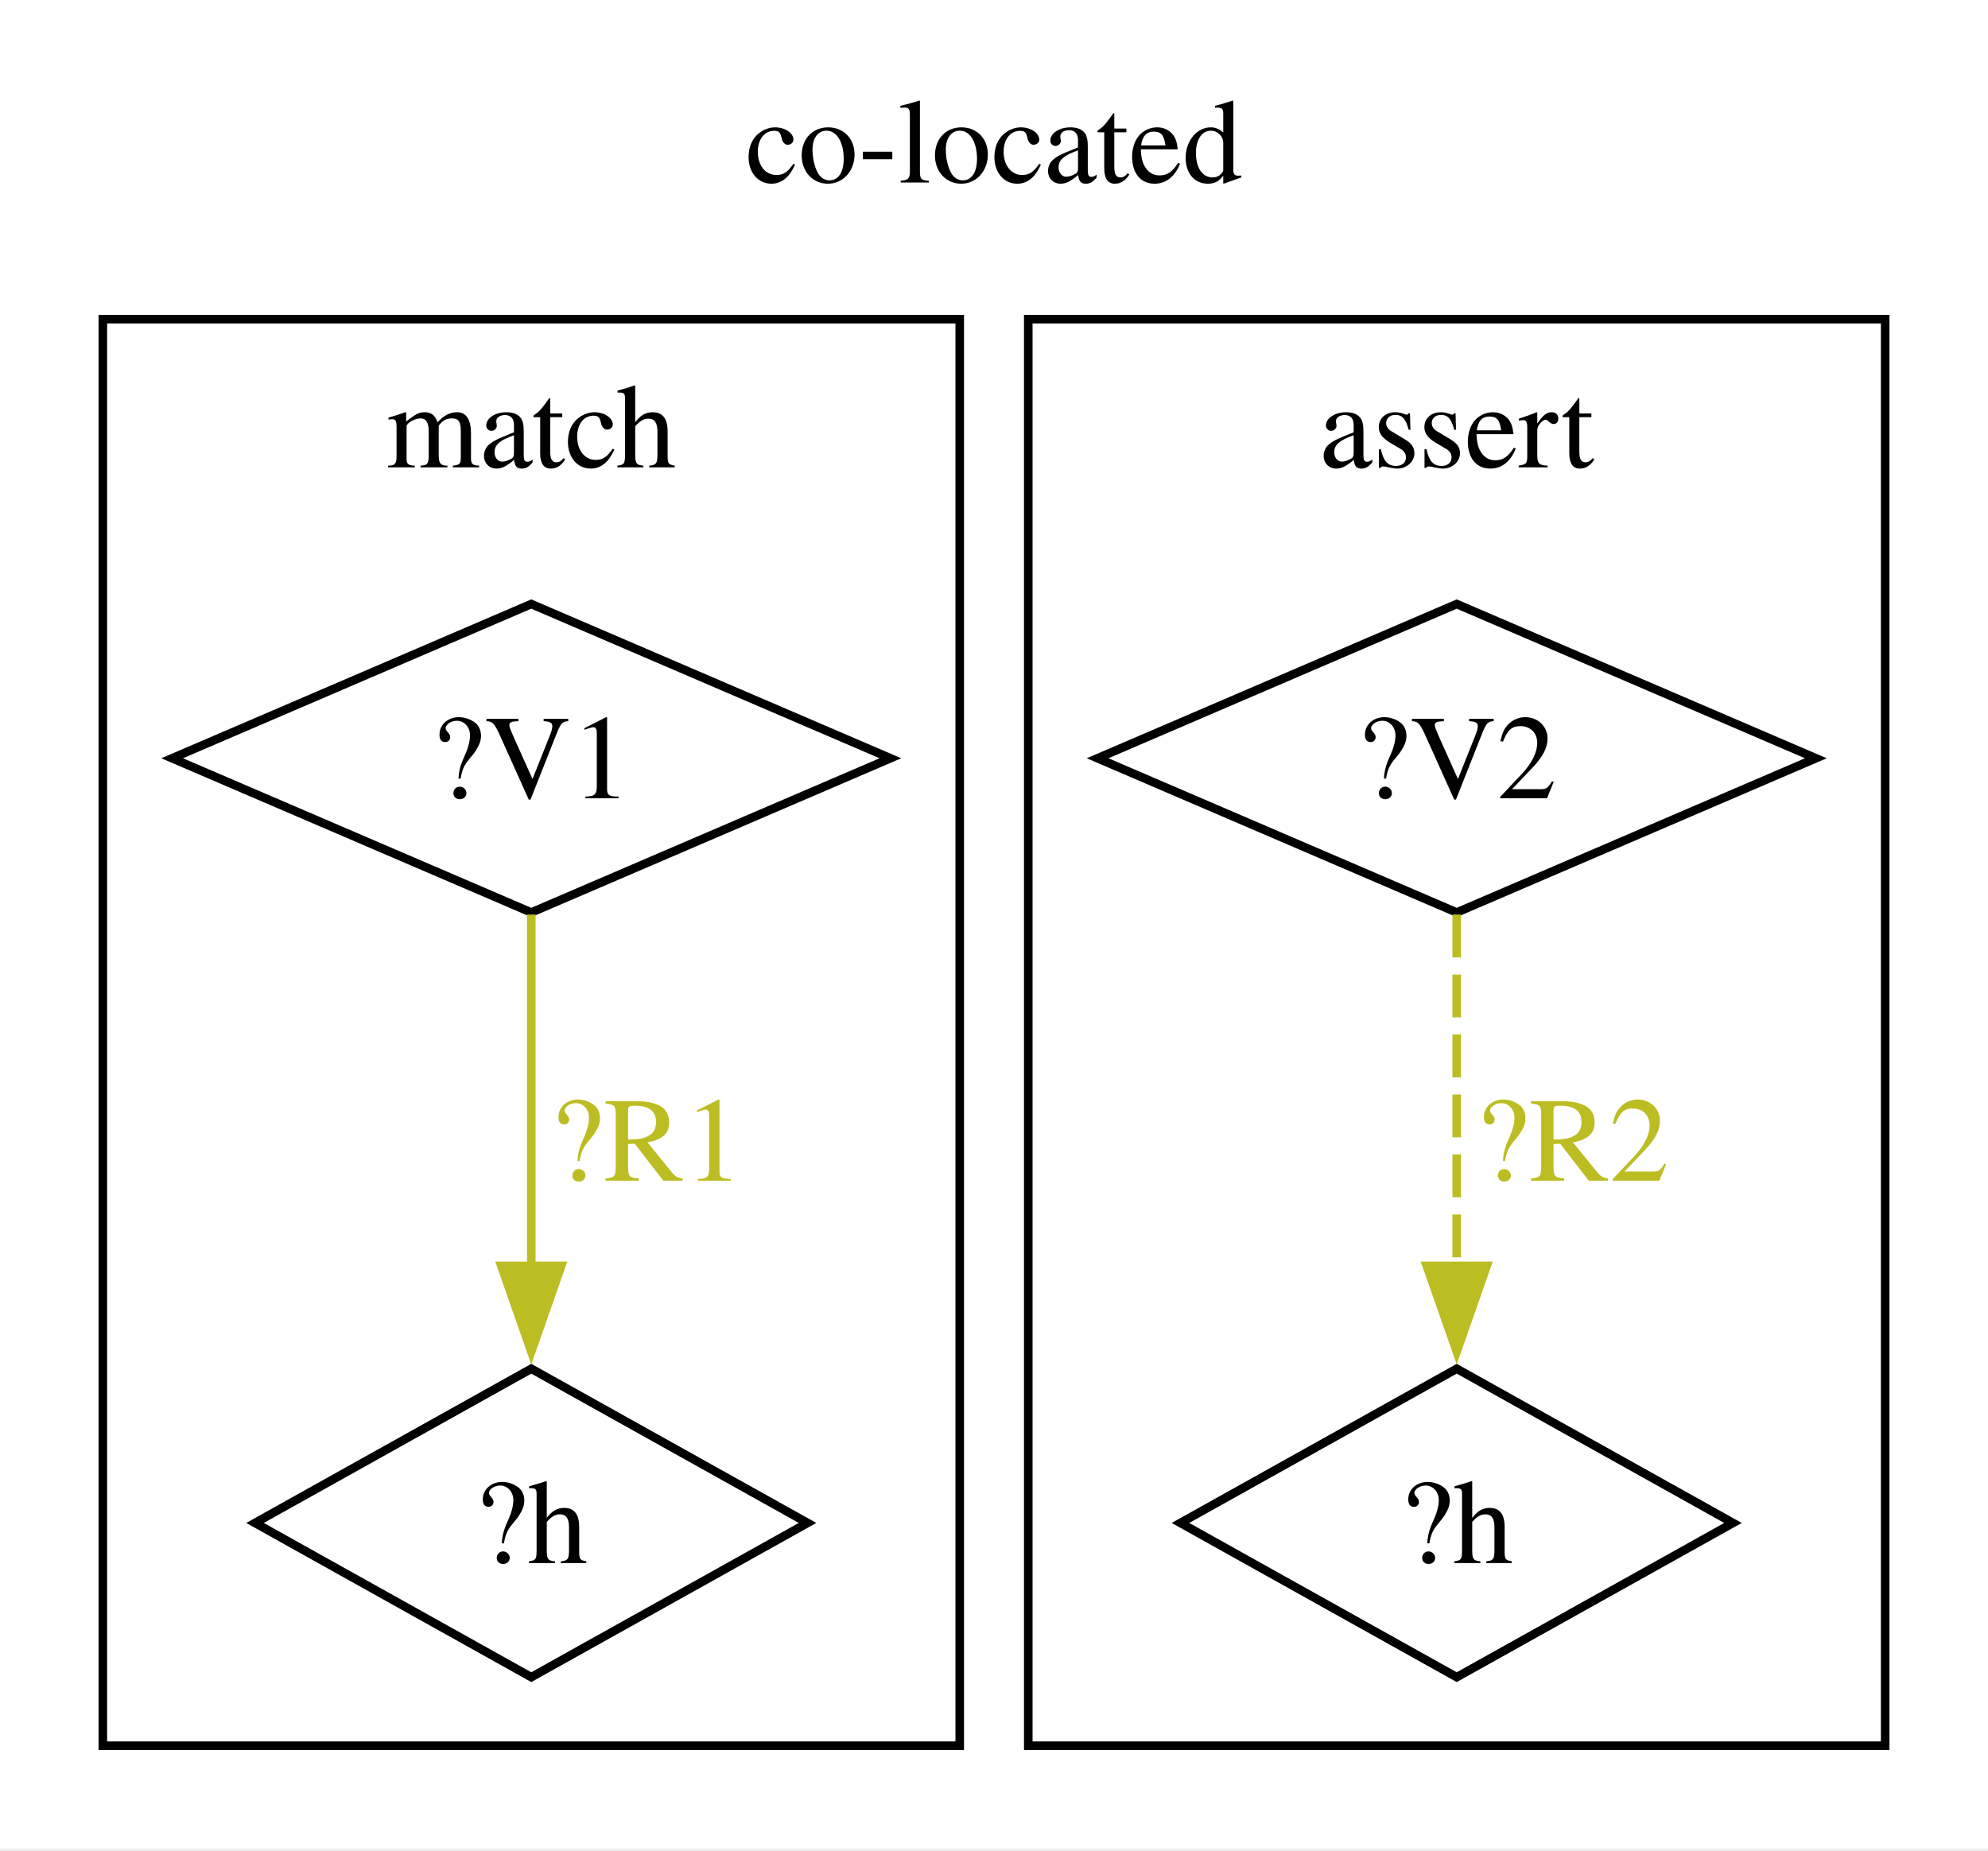
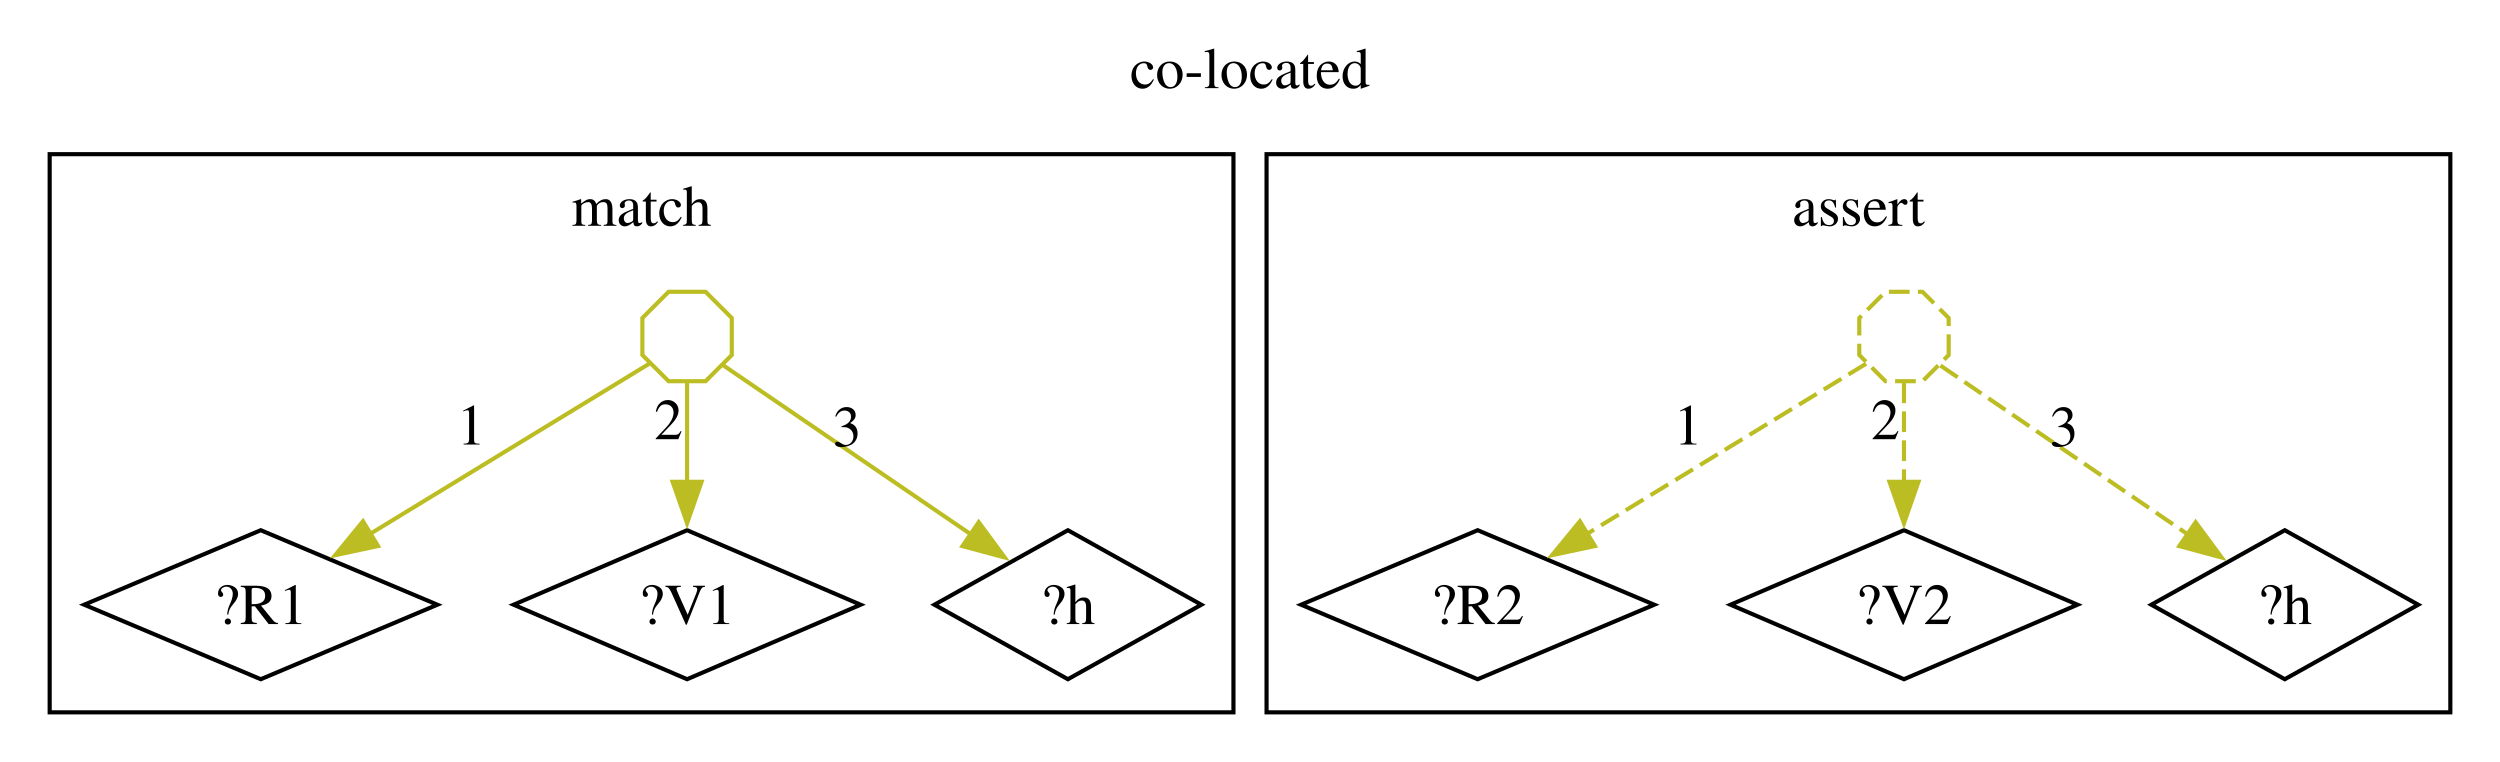
- <svg xmlns="http://www.w3.org/2000/svg" width="232pt" height="216pt" viewBox="0.00 0.00 232.00 216.00">
-   <g id="graph0" class="graph" transform="scale(1 1) rotate(0) translate(4 211.75)">
-     <polygon fill="white" stroke="none" points="-4,4 -4,-211.75 228,-211.75 228,4 -4,4" />
-     <text xml:space="preserve" text-anchor="middle" x="112" y="-190.45" font-family="Times,serif" font-size="14.00">co-located</text>
+ <svg xmlns="http://www.w3.org/2000/svg" width="604pt" height="184pt" viewBox="0.00 0.00 604.00 184.00">
+   <g id="graph0" class="graph" transform="scale(1 1) rotate(0) translate(4 180.1)">
+     <polygon fill="white" stroke="none" points="-4,4 -4,-180.1 600,-180.1 600,4 -4,4" />
+     <text xml:space="preserve" text-anchor="middle" x="298" y="-158.8" font-family="Times,serif" font-size="14.00">co-located</text>
    <g id="clust1" class="cluster">
-       <polygon fill="none" stroke="black" points="8,-8 8,-174.5 108,-174.5 108,-8 8,-8" />
-       <text xml:space="preserve" text-anchor="middle" x="58" y="-157.2" font-family="Times,serif" font-size="14.00">match</text>
+       <polygon fill="none" stroke="black" points="8,-8 8,-142.85 294,-142.85 294,-8 8,-8" />
+       <text xml:space="preserve" text-anchor="middle" x="151" y="-125.55" font-family="Times,serif" font-size="14.00">match</text>
    </g>
    <g id="clust2" class="cluster">
-       <polygon fill="none" stroke="black" points="116,-8 116,-174.5 216,-174.5 216,-8 116,-8" />
-       <text xml:space="preserve" text-anchor="middle" x="166" y="-157.2" font-family="Times,serif" font-size="14.00">assert</text>
+       <polygon fill="none" stroke="black" points="302,-8 302,-142.85 588,-142.85 588,-8 302,-8" />
+       <text xml:space="preserve" text-anchor="middle" x="445" y="-125.55" font-family="Times,serif" font-size="14.00">assert</text>
    </g>
    <g id="node1" class="node">
-       <polygon fill="none" stroke="black" points="58,-141.25 16.09,-123.25 58,-105.25 99.91,-123.25 58,-141.25" />
-       <text xml:space="preserve" text-anchor="middle" x="58" y="-118.58" font-family="Times,serif" font-size="14.00">?V1</text>
+       <polygon fill="none" stroke="black" points="59,-52 16.34,-34 59,-16 101.66,-34 59,-52" />
+       <text xml:space="preserve" text-anchor="middle" x="59" y="-29.32" font-family="Times,serif" font-size="14.00">?R1</text>
    </g>
    <g id="node2" class="node">
-       <polygon fill="none" stroke="black" points="58,-52 25.76,-34 58,-16 90.24,-34 58,-52" />
-       <text xml:space="preserve" text-anchor="middle" x="58" y="-29.32" font-family="Times,serif" font-size="14.00">?h</text>
+       <polygon fill="none" stroke="black" points="162,-52 120.09,-34 162,-16 203.91,-34 162,-52" />
+       <text xml:space="preserve" text-anchor="middle" x="162" y="-29.32" font-family="Times,serif" font-size="14.00">?V1</text>
+     </g>
+     <g id="node3" class="node">
+       <polygon fill="none" stroke="black" points="254,-52 221.76,-34 254,-16 286.24,-34 254,-52" />
+       <text xml:space="preserve" text-anchor="middle" x="254" y="-29.32" font-family="Times,serif" font-size="14.00">?h</text>
+     </g>
+     <g id="node4" class="node">
+       <polygon fill="none" stroke="#bcbd22" points="172.8,-94.33 172.8,-103.27 166.47,-109.6 157.53,-109.6 151.2,-103.27 151.2,-94.33 157.53,-88 166.47,-88 172.8,-94.33" />
    </g>
    <g id="edge1" class="edge">
-       <path fill="none" stroke="#bcbd22" d="M58,-105.01C58,-93.26 58,-77.41 58,-63.77" />
-       <polygon fill="#bcbd22" stroke="#bcbd22" points="61.5,-64.01 58,-54.01 54.5,-64.01 61.5,-64.01" />
-       <text xml:space="preserve" text-anchor="middle" x="71.5" y="-73.95" font-family="Times,serif" font-size="14.00" fill="#bcbd22">?R1</text>
-     </g>
-     <g id="node3" class="node">
-       <polygon fill="none" stroke="black" points="166,-141.25 124.09,-123.25 166,-105.25 207.91,-123.25 166,-141.25" />
-       <text xml:space="preserve" text-anchor="middle" x="166" y="-118.58" font-family="Times,serif" font-size="14.00">?V2</text>
-     </g>
-     <g id="node4" class="node">
-       <polygon fill="none" stroke="black" points="166,-52 133.76,-34 166,-16 198.24,-34 166,-52" />
-       <text xml:space="preserve" text-anchor="middle" x="166" y="-29.32" font-family="Times,serif" font-size="14.00">?h</text>
+       <path fill="none" stroke="#bcbd22" d="M152.86,-92.23C137.9,-83.11 107.63,-64.65 85.5,-51.16" />
+       <polygon fill="#bcbd22" stroke="#bcbd22" points="87.34,-48.18 76.98,-45.97 83.7,-54.16 87.34,-48.18" />
+       <text xml:space="preserve" text-anchor="middle" x="109.85" y="-72.7" font-family="Times,serif" font-size="14.00">1</text>
    </g>
    <g id="edge2" class="edge">
-       <path fill="none" stroke="#bcbd22" stroke-dasharray="5,2" d="M166,-105.01C166,-93.26 166,-77.41 166,-63.77" />
-       <polygon fill="#bcbd22" stroke="#bcbd22" points="169.5,-64.01 166,-54.01 162.5,-64.01 169.5,-64.01" />
-       <text xml:space="preserve" text-anchor="middle" x="179.5" y="-73.95" font-family="Times,serif" font-size="14.00" fill="#bcbd22">?R2</text>
+       <path fill="none" stroke="#bcbd22" d="M162,-87.71C162,-81.13 162,-72.19 162,-63.54" />
+       <polygon fill="#bcbd22" stroke="#bcbd22" points="165.5,-63.69 162,-53.69 158.5,-63.69 165.5,-63.69" />
+       <text xml:space="preserve" text-anchor="middle" x="157.5" y="-73.99" font-family="Times,serif" font-size="14.00">2</text>
+     </g>
+     <g id="edge3" class="edge">
+       <path fill="none" stroke="#bcbd22" d="M170.82,-91.78C184.46,-82.47 211.11,-64.28 230.58,-50.99" />
+       <polygon fill="#bcbd22" stroke="#bcbd22" points="232.46,-53.94 238.75,-45.41 228.52,-48.16 232.46,-53.94" />
+       <text xml:space="preserve" text-anchor="middle" x="200.66" y="-72.29" font-family="Times,serif" font-size="14.00">3</text>
+     </g>
+     <g id="node5" class="node">
+       <polygon fill="none" stroke="black" points="353,-52 310.34,-34 353,-16 395.66,-34 353,-52" />
+       <text xml:space="preserve" text-anchor="middle" x="353" y="-29.32" font-family="Times,serif" font-size="14.00">?R2</text>
+     </g>
+     <g id="node6" class="node">
+       <polygon fill="none" stroke="black" points="456,-52 414.09,-34 456,-16 497.91,-34 456,-52" />
+       <text xml:space="preserve" text-anchor="middle" x="456" y="-29.32" font-family="Times,serif" font-size="14.00">?V2</text>
+     </g>
+     <g id="node7" class="node">
+       <polygon fill="none" stroke="black" points="548,-52 515.76,-34 548,-16 580.24,-34 548,-52" />
+       <text xml:space="preserve" text-anchor="middle" x="548" y="-29.32" font-family="Times,serif" font-size="14.00">?h</text>
+     </g>
+     <g id="node8" class="node">
+       <polygon fill="none" stroke="#bcbd22" stroke-dasharray="5,2" points="466.8,-94.33 466.8,-103.27 460.47,-109.6 451.53,-109.6 445.2,-103.27 445.2,-94.33 451.53,-88 460.47,-88 466.8,-94.33" />
+     </g>
+     <g id="edge4" class="edge">
+       <path fill="none" stroke="#bcbd22" stroke-dasharray="5,2" d="M446.86,-92.23C431.9,-83.11 401.63,-64.65 379.5,-51.16" />
+       <polygon fill="#bcbd22" stroke="#bcbd22" points="381.34,-48.18 370.98,-45.97 377.7,-54.16 381.34,-48.18" />
+       <text xml:space="preserve" text-anchor="middle" x="403.85" y="-72.7" font-family="Times,serif" font-size="14.00">1</text>
+     </g>
+     <g id="edge5" class="edge">
+       <path fill="none" stroke="#bcbd22" stroke-dasharray="5,2" d="M456,-87.71C456,-81.13 456,-72.19 456,-63.54" />
+       <polygon fill="#bcbd22" stroke="#bcbd22" points="459.5,-63.69 456,-53.69 452.5,-63.69 459.5,-63.69" />
+       <text xml:space="preserve" text-anchor="middle" x="451.5" y="-73.99" font-family="Times,serif" font-size="14.00">2</text>
+     </g>
+     <g id="edge6" class="edge">
+       <path fill="none" stroke="#bcbd22" stroke-dasharray="5,2" d="M464.82,-91.78C478.46,-82.47 505.11,-64.28 524.58,-50.99" />
+       <polygon fill="#bcbd22" stroke="#bcbd22" points="526.46,-53.94 532.75,-45.41 522.52,-48.16 526.46,-53.94" />
+       <text xml:space="preserve" text-anchor="middle" x="494.66" y="-72.29" font-family="Times,serif" font-size="14.00">3</text>
    </g>
  </g>
</svg>
